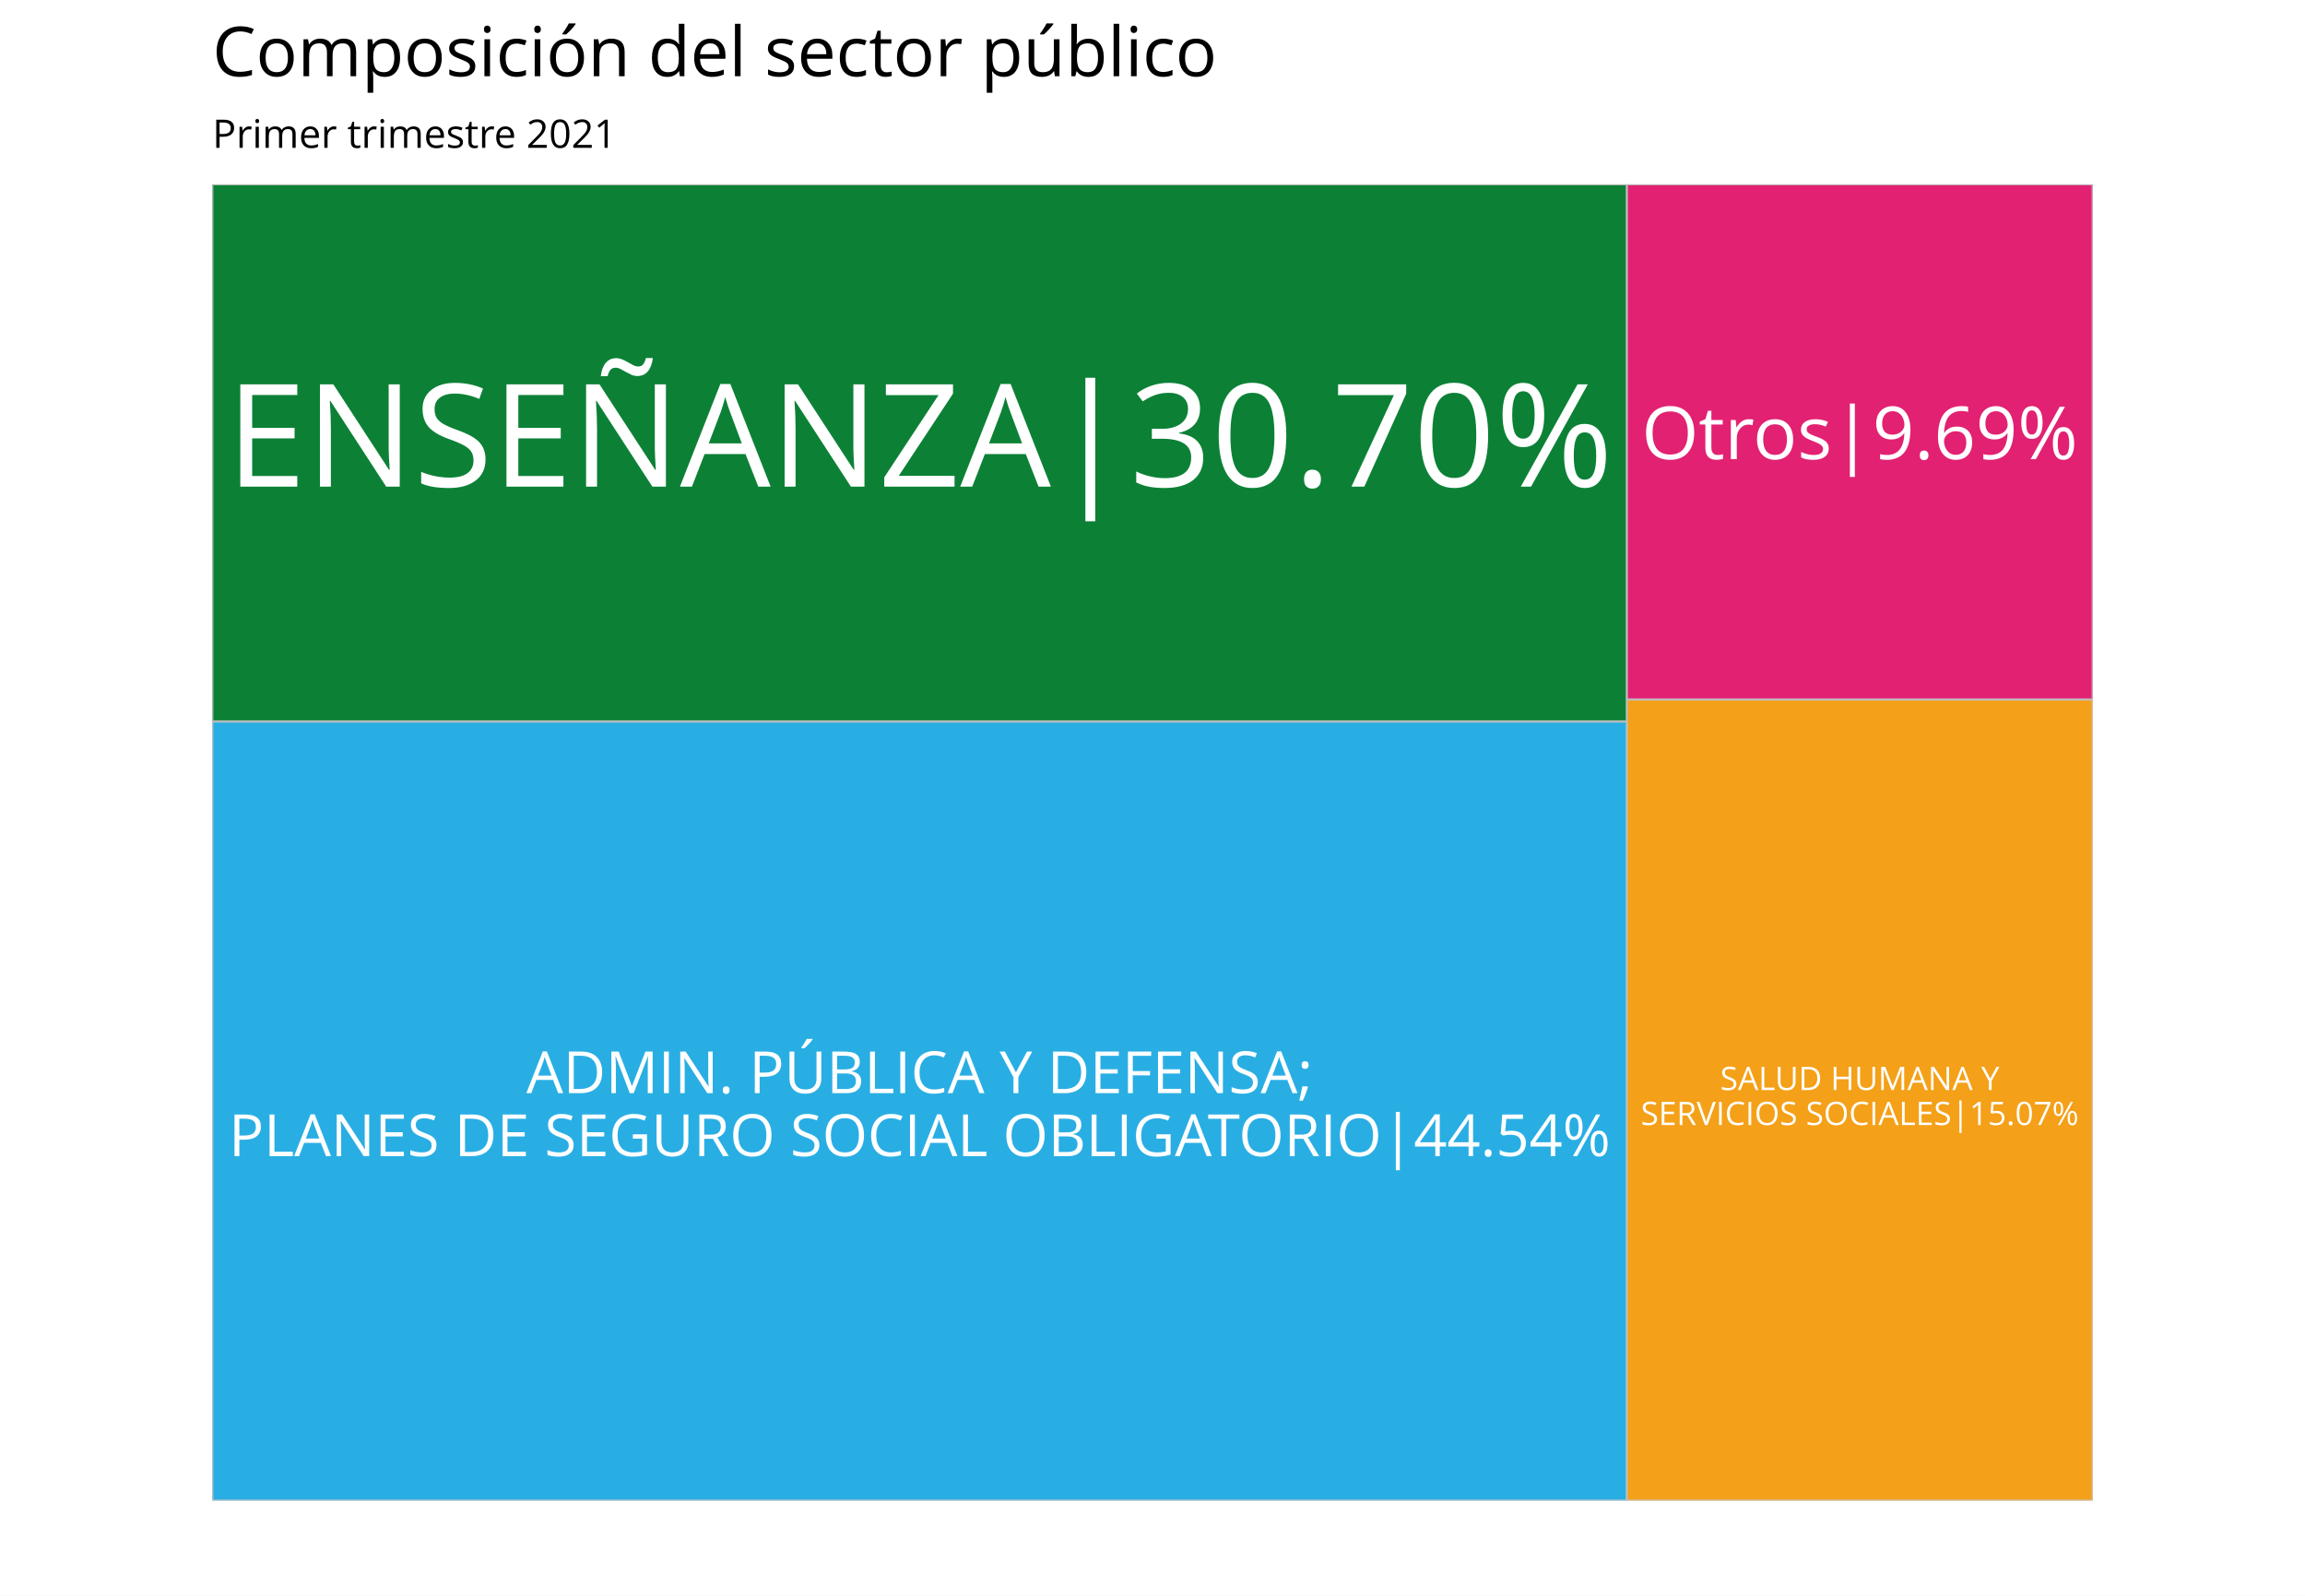
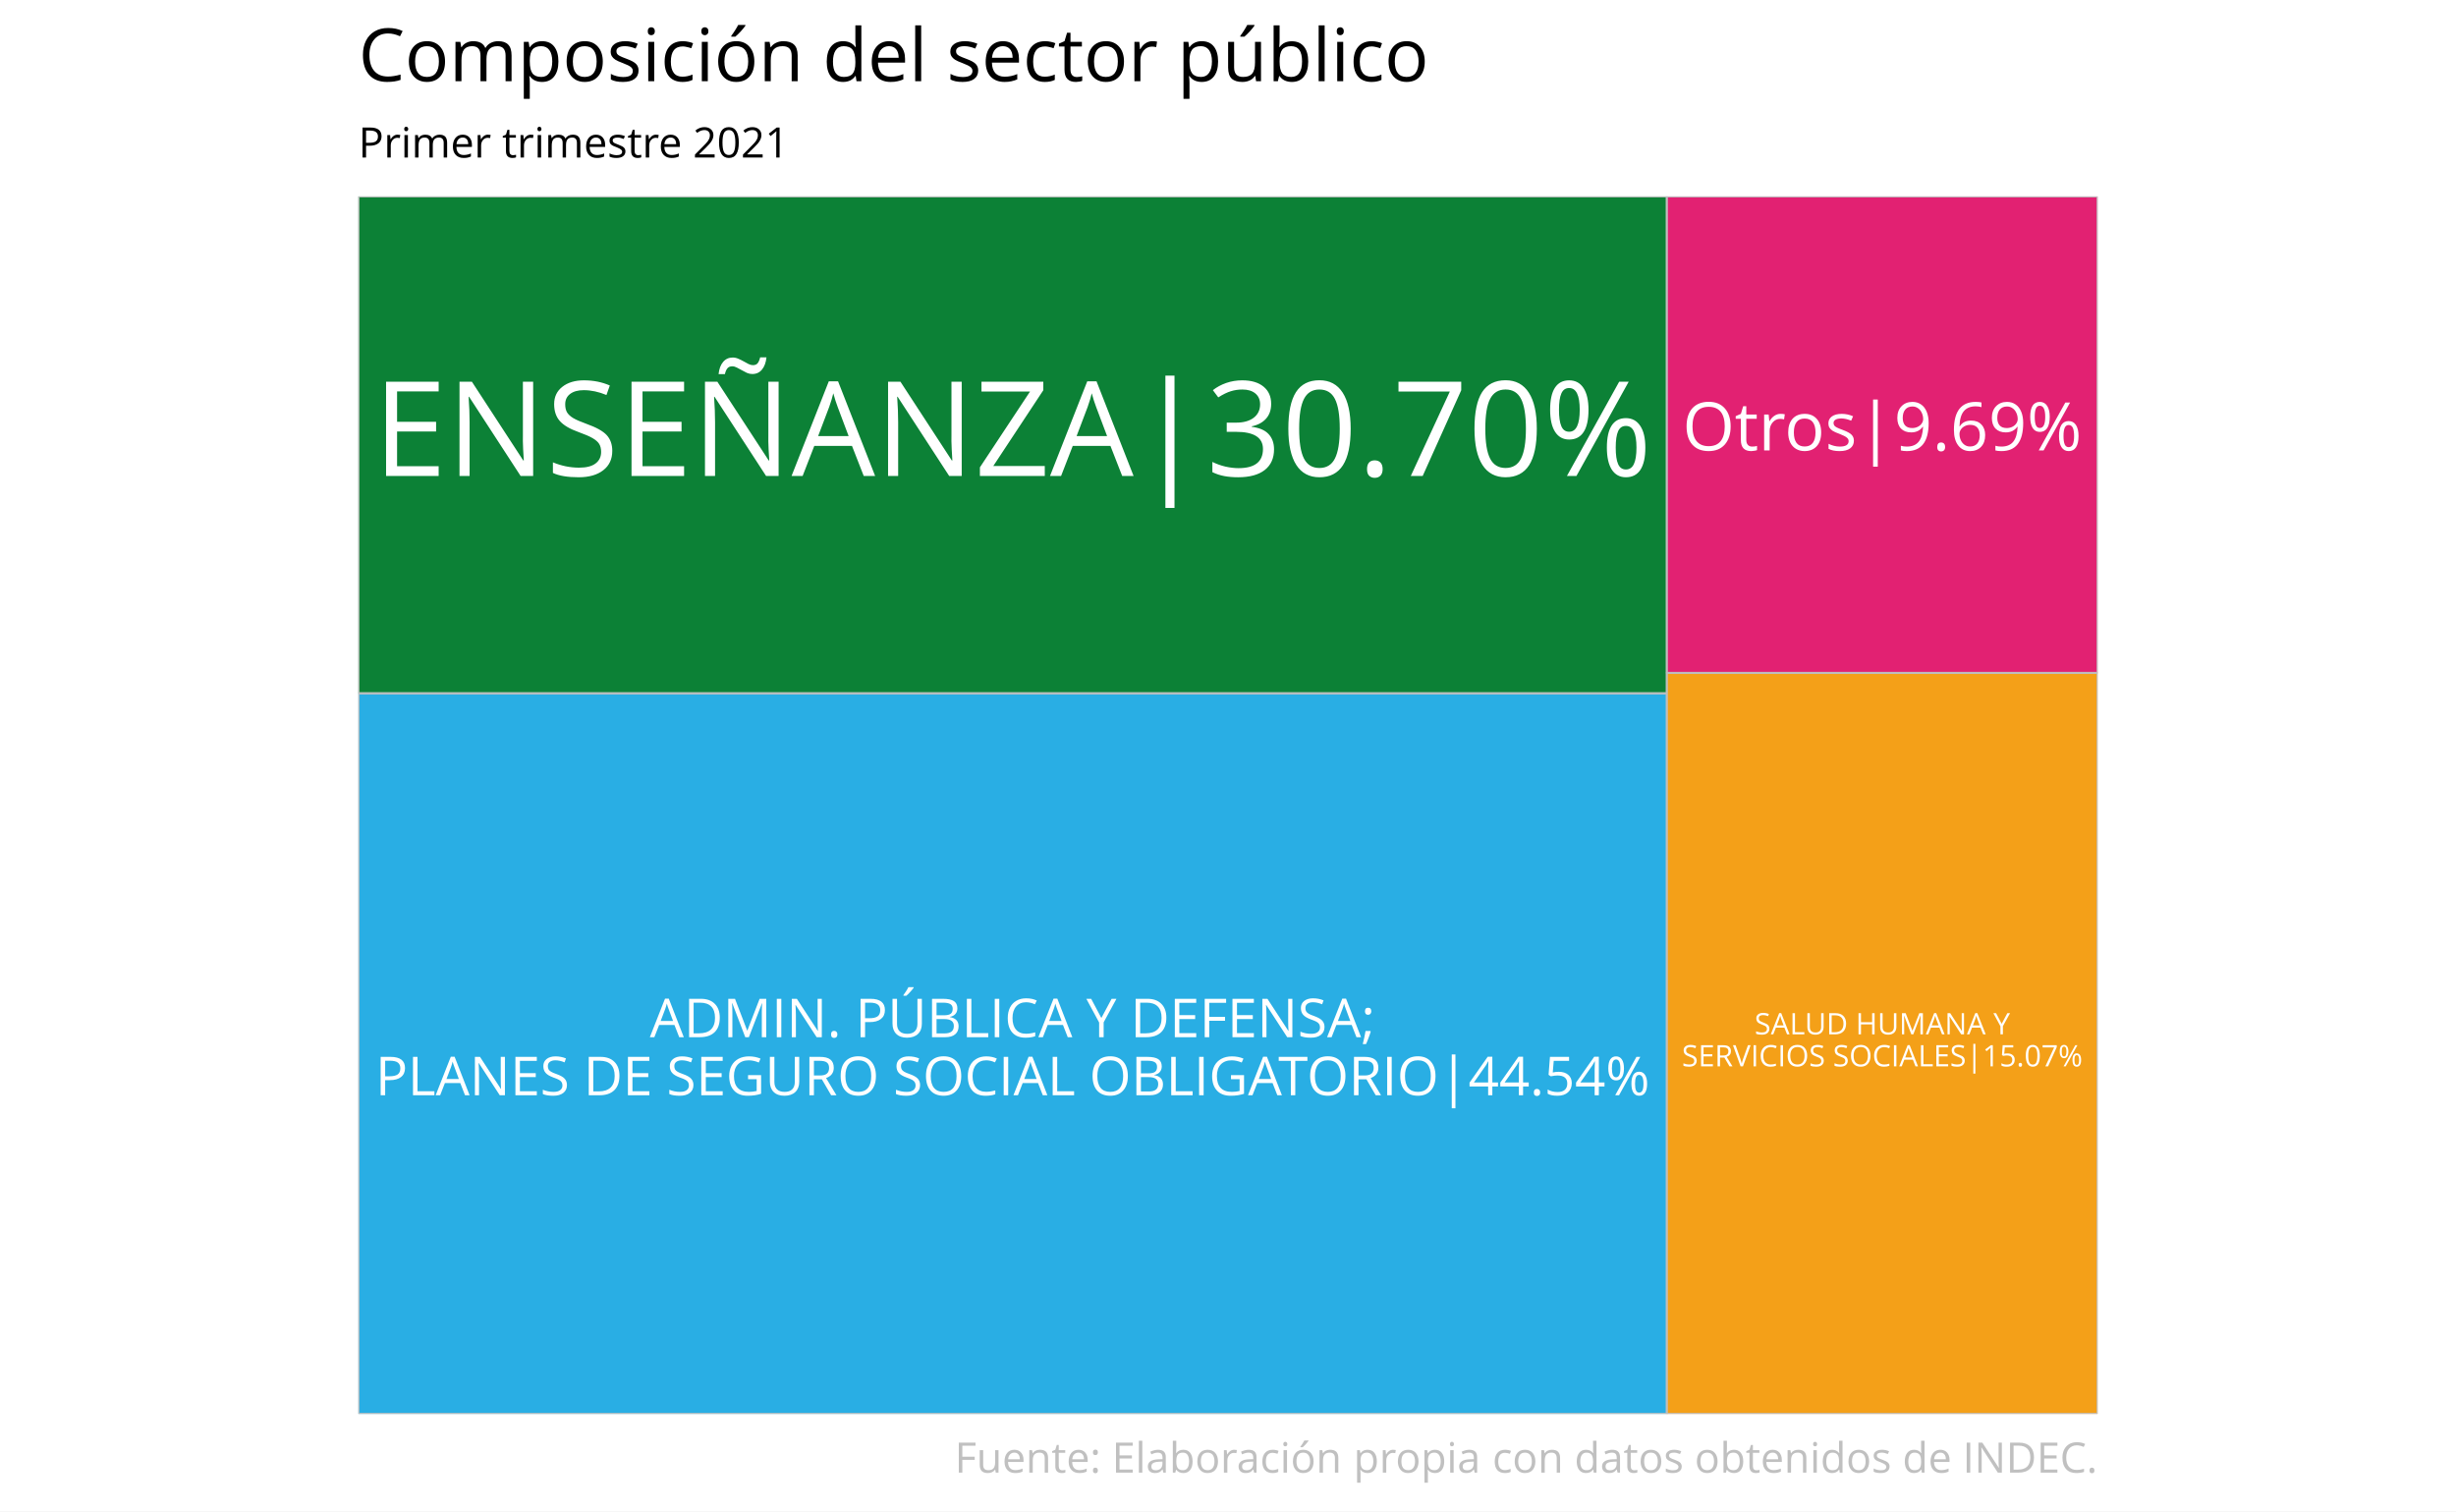
- <svg xmlns="http://www.w3.org/2000/svg" class="svglite" width="468.00pt" height="324.00pt" viewBox="0 0 468.00 324.00">
+ <svg xmlns="http://www.w3.org/2000/svg" class="svglite" width="468.00pt" height="288.00pt" viewBox="0 0 468.00 288.00">
  <defs>
    <style type="text/css">
    .svglite line, .svglite polyline, .svglite polygon, .svglite path, .svglite rect, .svglite circle {
      fill: none;
      stroke: #000000;
      stroke-linecap: round;
      stroke-linejoin: round;
      stroke-miterlimit: 10.00;
    }
  </style>
  </defs>
  <rect width="100%" height="100%" style="stroke: none; fill: #FFFFFF;" />
  <defs>
-     <clipPath id="cpMC4wMHw0NjguMDB8MC4wMHwzMjQuMDA=">
-       <rect x="0.00" y="0.00" width="468.00" height="324.00" />
+     <clipPath id="cpMC4wMHw0NjguMDB8MC4wMHwyODguMDA=">
+       <rect x="0.00" y="0.00" width="468.00" height="288.00" />
    </clipPath>
  </defs>
-   <g clip-path="url(#cpMC4wMHw0NjguMDB8MC4wMHwzMjQuMDA=)">
+   <g clip-path="url(#cpMC4wMHw0NjguMDB8MC4wMHwyODguMDA=)">
</g>
  <defs>
-     <clipPath id="cpMzcuNjV8NDMwLjM1fDAuMDB8MzI0LjAw">
-       <rect x="37.65" y="0" width="392.70" height="324.00" />
+     <clipPath id="cpNjIuODJ8NDA1LjE4fDAuMDB8Mjg4LjAw">
+       <rect x="62.82" y="0.00" width="342.36" height="288.00" />
    </clipPath>
  </defs>
-   <g clip-path="url(#cpMzcuNjV8NDMwLjM1fDAuMDB8MzI0LjAw)">
+   <g clip-path="url(#cpNjIuODJ8NDA1LjE4fDAuMDB8Mjg4LjAw)">
</g>
-   <g clip-path="url(#cpMC4wMHw0NjguMDB8MC4wMHwzMjQuMDA=)">
+   <g clip-path="url(#cpMC4wMHw0NjguMDB8MC4wMHwyODguMDA=)">
</g>
  <defs>
-     <clipPath id="cpNDMuMTN8NDI0Ljg3fDM3LjQzfDMwNC42NQ==">
-       <rect x="43.13" y="37.43" width="381.74" height="267.22" />
+     <clipPath id="cpNjguMzB8Mzk5LjcwfDM3LjQzfDI2OS40MQ==">
+       <rect x="68.30" y="37.43" width="331.40" height="231.98" />
    </clipPath>
  </defs>
-   <g clip-path="url(#cpNDMuMTN8NDI0Ljg3fDM3LjQzfDMwNC42NQ==)">
-     <rect x="43.13" y="37.43" width="381.74" height="267.22" style="stroke-width: 1.07; stroke: none; fill: #EBEBEB;" />
-     <polygon points="43.13,304.65 330.33,304.65 330.33,304.65 330.33,304.65 330.33,304.65 330.33,304.65 330.33,304.65 330.33,304.65 330.33,304.65 330.33,304.65 330.33,304.65 330.33,304.65 330.33,304.65 330.33,304.65 330.33,146.46 330.33,146.46 330.33,146.46 330.33,146.46 330.33,146.46 330.33,146.46 330.33,146.46 330.33,146.46 330.33,146.46 330.33,146.46 330.33,146.46 330.33,146.46 43.13,146.46 43.13,146.46 43.13,146.46 43.13,146.46 43.13,146.46 43.13,146.46 43.13,146.46 43.13,146.46 43.13,146.46 43.13,146.46 43.13,146.46 43.13,146.46 43.13,146.46 43.13,304.65 43.13,304.65 43.13,304.65 43.13,304.65 43.13,304.65 43.13,304.65 43.13,304.65 43.13,304.65 43.13,304.65 43.13,304.65 43.13,304.65 43.13,304.65 " style="stroke-width: 0.38; stroke: #BEBEBE; fill: #29AEE4;" />
-     <polygon points="43.13,146.46 330.33,146.46 330.33,146.46 330.33,146.46 330.33,146.46 330.33,146.46 330.33,146.46 330.33,146.46 330.33,146.46 330.33,146.46 330.33,146.46 330.33,146.46 330.33,146.46 330.33,146.46 330.33,37.43 330.33,37.43 330.33,37.43 330.33,37.43 330.33,37.43 330.33,37.43 330.33,37.43 330.33,37.43 330.33,37.43 330.33,37.43 330.33,37.43 330.33,37.43 43.13,37.43 43.13,37.43 43.13,37.43 43.13,37.43 43.13,37.43 43.13,37.43 43.13,37.43 43.13,37.43 43.13,37.43 43.13,37.43 43.13,37.43 43.13,37.43 43.13,37.43 43.13,146.46 43.13,146.46 43.13,146.46 43.13,146.46 43.13,146.46 43.13,146.46 43.13,146.46 43.13,146.46 43.13,146.46 43.13,146.46 43.13,146.46 43.13,146.46 " style="stroke-width: 0.38; stroke: #BEBEBE; fill: #0C8136;" />
-     <polygon points="330.33,304.65 424.87,304.65 424.87,304.65 424.87,304.65 424.87,304.65 424.87,304.65 424.87,304.65 424.87,304.65 424.87,304.65 424.87,304.65 424.87,304.65 424.87,304.65 424.87,304.65 424.87,304.65 424.87,142.00 424.87,142.00 424.87,142.00 424.87,142.00 424.87,142.00 424.87,142.00 424.87,142.00 424.87,142.00 424.87,142.00 424.87,142.00 424.87,142.00 424.87,142.00 330.33,142.00 330.33,142.00 330.33,142.00 330.33,142.00 330.33,142.00 330.33,142.00 330.33,142.00 330.33,142.00 330.33,142.00 330.33,142.00 330.33,142.00 330.33,142.00 330.33,142.00 330.33,304.65 330.33,304.65 330.33,304.65 330.33,304.65 330.33,304.65 330.33,304.65 330.33,304.65 330.33,304.65 330.33,304.65 330.33,304.65 330.33,304.65 330.33,304.65 " style="stroke-width: 0.38; stroke: #BEBEBE; fill: #F4A018;" />
-     <polygon points="330.33,142.00 424.87,142.00 424.87,142.00 424.87,142.00 424.87,142.00 424.87,142.00 424.87,142.00 424.87,142.00 424.87,142.00 424.87,142.00 424.87,142.00 424.87,142.00 424.87,142.00 424.87,142.00 424.87,37.43 424.87,37.43 424.87,37.43 424.87,37.43 424.87,37.43 424.87,37.43 424.87,37.43 424.87,37.43 424.87,37.43 424.87,37.43 424.87,37.43 424.87,37.43 330.33,37.43 330.33,37.43 330.33,37.43 330.33,37.43 330.33,37.43 330.33,37.43 330.33,37.43 330.33,37.43 330.33,37.43 330.33,37.43 330.33,37.43 330.33,37.43 330.33,37.43 330.33,142.00 330.33,142.00 330.33,142.00 330.33,142.00 330.33,142.00 330.33,142.00 330.33,142.00 330.33,142.00 330.33,142.00 330.33,142.00 330.33,142.00 330.33,142.00 " style="stroke-width: 0.38; stroke: #BEBEBE; fill: #E22172;" />
-     <text x="186.73" y="221.95" text-anchor="middle" style="font-size: 11.83px; fill: #FFFFFF; font-family: Open Sans;" textLength="165.66px" lengthAdjust="spacingAndGlyphs">ADMIN. PÚBLICA Y DEFENSA;  </text>
-     <text x="186.73" y="234.73" text-anchor="middle" style="font-size: 11.83px; fill: #FFFFFF; font-family: Open Sans;" textLength="281.26px" lengthAdjust="spacingAndGlyphs">PLANES DE SEGURO SOCIAL OBLIGATORIO|44.54%</text>
-     <text x="186.73" y="98.80" text-anchor="middle" style="font-size: 29.07px; fill: #FFFFFF; font-family: Open Sans;" textLength="281.51px" lengthAdjust="spacingAndGlyphs">ENSEÑANZA|30.70%</text>
-     <text x="377.60" y="221.32" text-anchor="middle" style="font-size: 6.58px; fill: #FFFFFF; font-family: Open Sans;" textLength="58.29px" lengthAdjust="spacingAndGlyphs">SALUD HUMANA Y </text>
-     <text x="377.60" y="228.42" text-anchor="middle" style="font-size: 6.58px; fill: #FFFFFF; font-family: Open Sans;" textLength="88.68px" lengthAdjust="spacingAndGlyphs">SERVICIOS SOCIALES|15.07%</text>
-     <text x="377.60" y="93.22" text-anchor="middle" style="font-size: 14.87px; fill: #FFFFFF; font-family: Open Sans;" textLength="88.82px" lengthAdjust="spacingAndGlyphs">Otros|9.69%</text>
+   <g clip-path="url(#cpNjguMzB8Mzk5LjcwfDM3LjQzfDI2OS40MQ==)">
+     <rect x="68.30" y="37.43" width="331.40" height="231.98" style="stroke-width: 1.07; stroke: none; fill: #EBEBEB;" />
+     <polygon points="68.30,269.41 317.63,269.41 317.63,269.41 317.63,269.41 317.63,269.41 317.63,269.41 317.63,269.41 317.63,269.41 317.63,269.41 317.63,269.41 317.63,269.41 317.63,269.41 317.63,269.41 317.63,269.41 317.63,132.08 317.63,132.08 317.63,132.08 317.63,132.08 317.63,132.08 317.63,132.08 317.63,132.08 317.63,132.08 317.63,132.08 317.63,132.08 317.63,132.08 317.63,132.08 68.30,132.08 68.30,132.08 68.30,132.08 68.30,132.08 68.30,132.08 68.30,132.08 68.30,132.08 68.30,132.08 68.30,132.08 68.30,132.08 68.30,132.08 68.30,132.08 68.30,132.08 68.30,269.41 68.30,269.41 68.30,269.41 68.30,269.41 68.30,269.41 68.30,269.41 68.30,269.41 68.30,269.41 68.30,269.41 68.30,269.41 68.30,269.41 68.30,269.41 " style="stroke-width: 0.38; stroke: #BEBEBE; fill: #29AEE4;" />
+     <polygon points="68.30,132.08 317.63,132.08 317.63,132.08 317.63,132.08 317.63,132.08 317.63,132.08 317.63,132.08 317.63,132.08 317.63,132.08 317.63,132.08 317.63,132.08 317.63,132.08 317.63,132.08 317.63,132.08 317.63,37.43 317.63,37.43 317.63,37.43 317.63,37.43 317.63,37.43 317.63,37.43 317.63,37.43 317.63,37.43 317.63,37.43 317.63,37.43 317.63,37.43 317.63,37.43 68.30,37.43 68.30,37.43 68.30,37.43 68.30,37.43 68.30,37.43 68.30,37.43 68.30,37.43 68.30,37.43 68.30,37.43 68.30,37.43 68.30,37.43 68.30,37.43 68.30,37.43 68.30,132.08 68.30,132.08 68.30,132.08 68.30,132.08 68.30,132.08 68.30,132.08 68.30,132.08 68.30,132.08 68.30,132.08 68.30,132.08 68.30,132.08 68.30,132.08 " style="stroke-width: 0.38; stroke: #BEBEBE; fill: #0C8136;" />
+     <polygon points="317.63,269.41 399.70,269.41 399.70,269.41 399.70,269.41 399.70,269.41 399.70,269.41 399.70,269.41 399.70,269.41 399.70,269.41 399.70,269.41 399.70,269.41 399.70,269.41 399.70,269.41 399.70,269.41 399.70,128.21 399.70,128.21 399.70,128.21 399.70,128.21 399.70,128.21 399.70,128.21 399.70,128.21 399.70,128.21 399.70,128.21 399.70,128.21 399.70,128.21 399.70,128.21 317.63,128.21 317.63,128.21 317.63,128.21 317.63,128.21 317.63,128.21 317.63,128.21 317.63,128.21 317.63,128.21 317.63,128.21 317.63,128.21 317.63,128.21 317.63,128.21 317.63,128.21 317.63,269.41 317.63,269.41 317.63,269.41 317.63,269.41 317.63,269.41 317.63,269.41 317.63,269.41 317.63,269.41 317.63,269.41 317.63,269.41 317.63,269.41 317.63,269.41 " style="stroke-width: 0.38; stroke: #BEBEBE; fill: #F4A018;" />
+     <polygon points="317.63,128.21 399.70,128.21 399.70,128.21 399.70,128.21 399.70,128.21 399.70,128.21 399.70,128.21 399.70,128.21 399.70,128.21 399.70,128.21 399.70,128.21 399.70,128.21 399.70,128.21 399.70,128.21 399.70,37.43 399.70,37.43 399.70,37.43 399.70,37.43 399.70,37.43 399.70,37.43 399.70,37.43 399.70,37.43 399.70,37.43 399.70,37.43 399.70,37.43 399.70,37.43 317.63,37.43 317.63,37.43 317.63,37.43 317.63,37.43 317.63,37.43 317.63,37.43 317.63,37.43 317.63,37.43 317.63,37.43 317.63,37.43 317.63,37.43 317.63,37.43 317.63,37.43 317.63,128.21 317.63,128.21 317.63,128.21 317.63,128.21 317.63,128.21 317.63,128.21 317.63,128.21 317.63,128.21 317.63,128.21 317.63,128.21 317.63,128.21 317.63,128.21 " style="stroke-width: 0.38; stroke: #BEBEBE; fill: #E22172;" />
+     <text x="192.96" y="197.63" text-anchor="middle" style="font-size: 10.24px; fill: #FFFFFF; font-family: Open Sans;" textLength="143.44px" lengthAdjust="spacingAndGlyphs">ADMIN. PÚBLICA Y DEFENSA;  </text>
+     <text x="192.96" y="208.69" text-anchor="middle" style="font-size: 10.24px; fill: #FFFFFF; font-family: Open Sans;" textLength="243.58px" lengthAdjust="spacingAndGlyphs">PLANES DE SEGURO SOCIAL OBLIGATORIO|44.54%</text>
+     <text x="192.96" y="90.69" text-anchor="middle" style="font-size: 25.16px; fill: #FFFFFF; font-family: Open Sans;" textLength="243.68px" lengthAdjust="spacingAndGlyphs">ENSEÑANZA|30.70%</text>
+     <text x="358.67" y="197.09" text-anchor="middle" style="font-size: 5.65px; fill: #FFFFFF; font-family: Open Sans;" textLength="50.10px" lengthAdjust="spacingAndGlyphs">SALUD HUMANA Y </text>
+     <text x="358.67" y="203.19" text-anchor="middle" style="font-size: 5.65px; fill: #FFFFFF; font-family: Open Sans;" textLength="76.20px" lengthAdjust="spacingAndGlyphs">SERVICIOS SOCIALES|15.07%</text>
+     <text x="358.67" y="85.83" text-anchor="middle" style="font-size: 12.78px; fill: #FFFFFF; font-family: Open Sans;" textLength="76.38px" lengthAdjust="spacingAndGlyphs">Otros|9.69%</text>
  </g>
-   <g clip-path="url(#cpMC4wMHw0NjguMDB8MC4wMHwzMjQuMDA=)">
-     <text x="43.13" y="30.02" style="font-size: 8.00px; font-family: Open Sans;" textLength="82.18px" lengthAdjust="spacingAndGlyphs">Primer trimestre 2021</text>
-     <text x="43.13" y="15.47" style="font-size: 14.00px; font-family: Open Sans;" textLength="203.90px" lengthAdjust="spacingAndGlyphs">Composición del sector público</text>
+   <g clip-path="url(#cpMC4wMHw0NjguMDB8MC4wMHwyODguMDA=)">
+     <text x="68.30" y="30.02" style="font-size: 8.00px; font-family: Open Sans;" textLength="82.18px" lengthAdjust="spacingAndGlyphs">Primer trimestre 2021</text>
+     <text x="68.30" y="15.47" style="font-size: 14.00px; font-family: Open Sans;" textLength="203.90px" lengthAdjust="spacingAndGlyphs">Composición del sector público</text>
+     <text x="181.92" y="280.60" style="font-size: 8.00px; fill: #C0C0C0; font-family: Open Sans;" textLength="27.87px" lengthAdjust="spacingAndGlyphs">Fuente:</text>
+     <text x="211.88" y="280.60" style="font-size: 8.00px; fill: #C0C0C0; font-family: Open Sans;" textLength="43.95px" lengthAdjust="spacingAndGlyphs">Elaboración</text>
+     <text x="257.91" y="280.60" style="font-size: 8.00px; fill: #C0C0C0; font-family: Open Sans;" textLength="24.38px" lengthAdjust="spacingAndGlyphs">propia</text>
+     <text x="284.37" y="280.60" style="font-size: 8.00px; fill: #C0C0C0; font-family: Open Sans;" textLength="13.55px" lengthAdjust="spacingAndGlyphs">con</text>
+     <text x="300.00" y="280.60" style="font-size: 8.00px; fill: #C0C0C0; font-family: Open Sans;" textLength="20.82px" lengthAdjust="spacingAndGlyphs">datos</text>
+     <text x="322.90" y="280.60" style="font-size: 8.00px; fill: #C0C0C0; font-family: Open Sans;" textLength="37.53px" lengthAdjust="spacingAndGlyphs">obtenidos</text>
+     <text x="362.51" y="280.60" style="font-size: 8.00px; fill: #C0C0C0; font-family: Open Sans;" textLength="9.39px" lengthAdjust="spacingAndGlyphs">de</text>
+     <text x="373.98" y="280.60" style="font-size: 8.00px; fill: #C0C0C0; font-family: Open Sans;" textLength="25.73px" lengthAdjust="spacingAndGlyphs">INDEC.</text>
  </g>
</svg>
